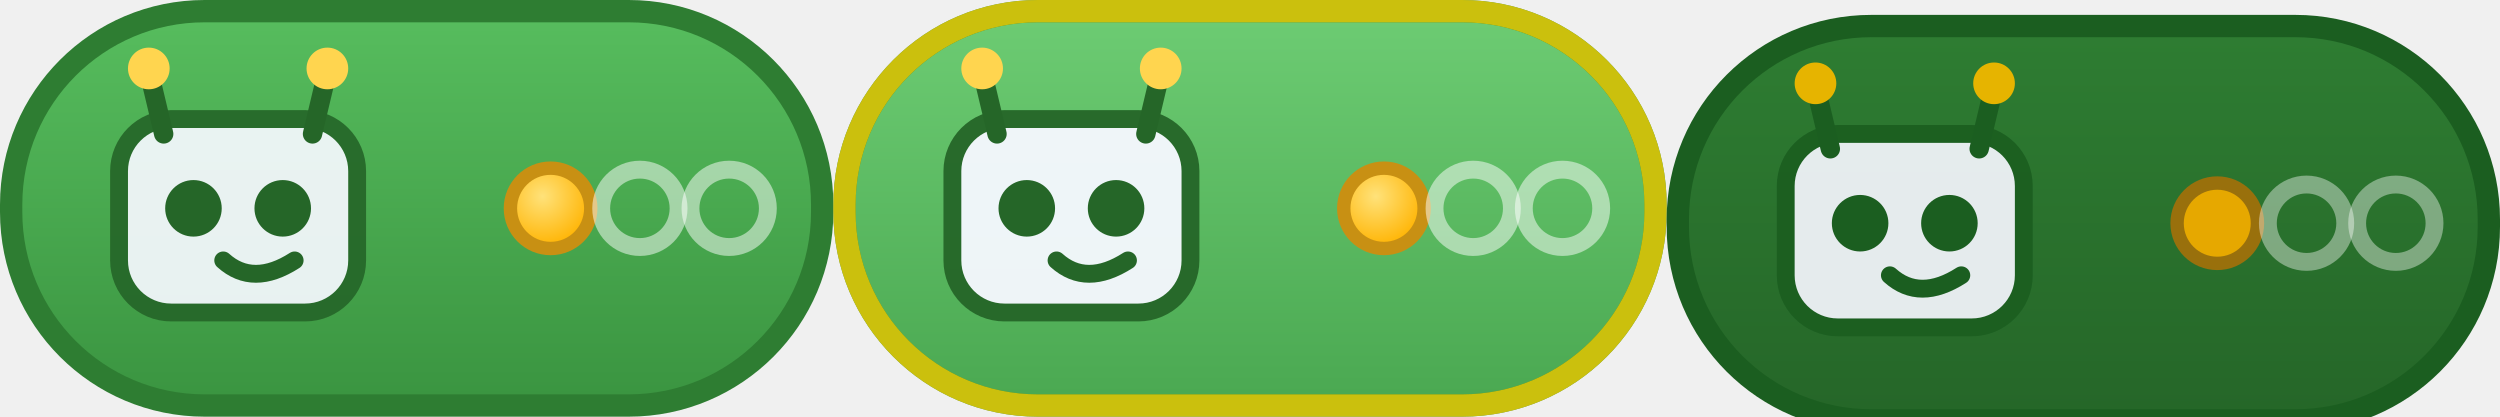
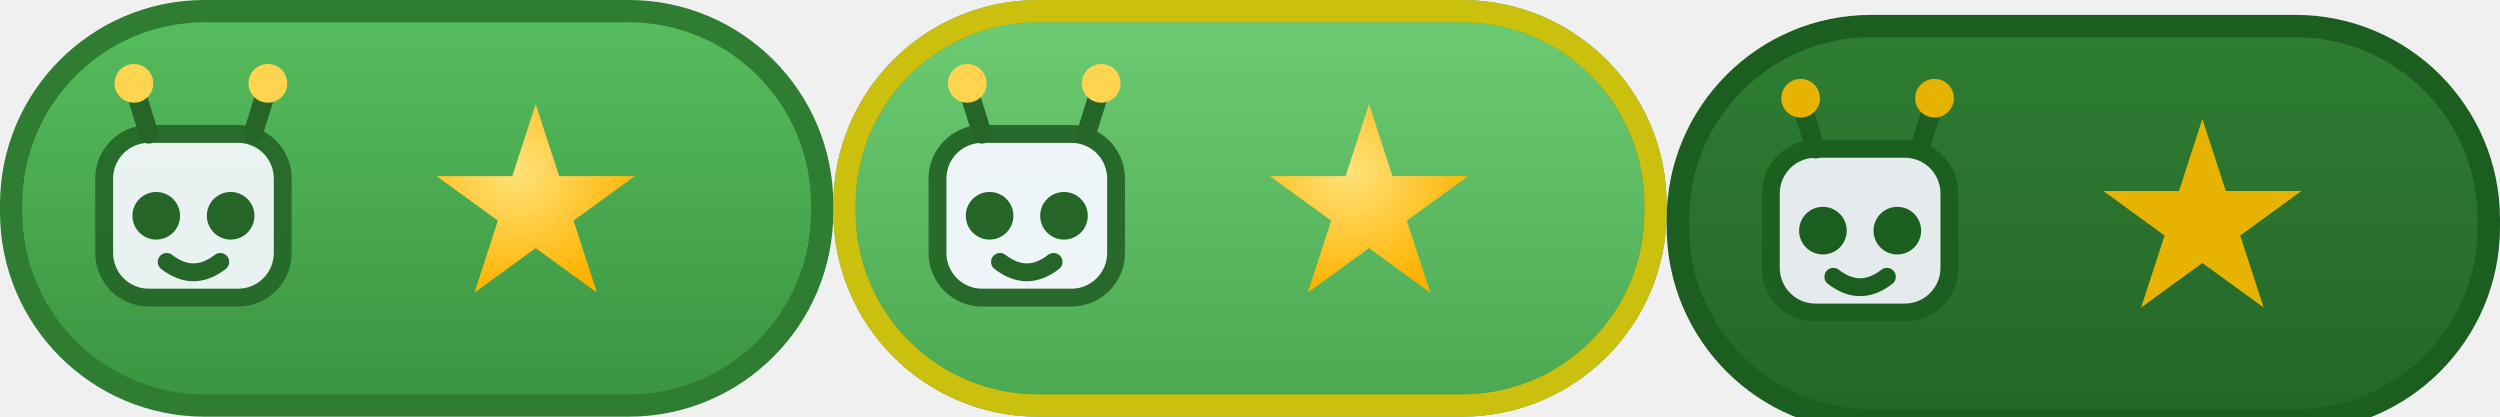
<svg xmlns="http://www.w3.org/2000/svg" width="168" height="28" viewBox="0 0 168 28">
  <defs>
    <linearGradient id="bgN" x1="0%" y1="0%" x2="0%" y2="100%">
      <stop offset="0%" stop-color="#57bd5e" />
      <stop offset="100%" stop-color="#3a9440" />
    </linearGradient>
    <linearGradient id="bgH" x1="0%" y1="0%" x2="0%" y2="100%">
      <stop offset="0%" stop-color="#6dcc73" />
      <stop offset="100%" stop-color="#4aa851" />
    </linearGradient>
    <linearGradient id="bgP" x1="0%" y1="0%" x2="0%" y2="100%">
      <stop offset="0%" stop-color="#2e7d32" />
      <stop offset="100%" stop-color="#256628" />
    </linearGradient>
    <radialGradient id="star" cx="40%" cy="35%" r="65%">
      <stop offset="0%" stop-color="#ffe27a" />
      <stop offset="100%" stop-color="#ffb300" />
    </radialGradient>
  </defs>
  <g>
    <rect x="0.75" y="0.75" width="54.5" height="26.5" rx="13" fill="url(#bgN)" stroke="#2e7d32" stroke-width="1.5" />
-     <rect x="8" y="8" width="16" height="13" rx="3.5" fill="#f6f8ff" opacity="0.92" stroke="#256628" stroke-width="1.2" />
-     <line x1="11" y1="9" x2="10" y2="4.8" stroke="#256628" stroke-width="1.3" stroke-linecap="round" />
-     <line x1="21" y1="9" x2="22" y2="4.8" stroke="#256628" stroke-width="1.3" stroke-linecap="round" />
-     <circle cx="10" cy="4.6" r="1.4" fill="#ffd54f" />
-     <circle cx="22" cy="4.6" r="1.4" fill="#ffd54f" />
-     <circle cx="13" cy="14" r="1.9" fill="#256628" />
-     <circle cx="19" cy="14" r="1.9" fill="#256628" />
-     <path d="M15,17.5 q2,1.8 4.8,0" stroke="#256628" stroke-width="1.2" fill="none" stroke-linecap="round" />
-     <circle cx="37" cy="14" r="2.7" fill="url(#star)" stroke="#c89013" stroke-width="0.9" />
-     <circle cx="43" cy="14" r="2.6" fill="none" stroke="#ffffff" stroke-opacity="0.5" stroke-width="1.2" />
-     <circle cx="49" cy="14" r="2.6" fill="none" stroke="#ffffff" stroke-opacity="0.5" stroke-width="1.2" />
+     <rect x="7" y="9" width="12" height="11" rx="3" fill="#f6f8ff" opacity="0.92" stroke="#256628" stroke-width="1.2" />
+     <line x1="10" y1="9" x2="9" y2="5.8" stroke="#256628" stroke-width="1.3" stroke-linecap="round" />
+     <line x1="17" y1="9" x2="18" y2="5.8" stroke="#256628" stroke-width="1.3" stroke-linecap="round" />
+     <circle cx="9" cy="5.6" r="1.3" fill="#ffd54f" />
+     <circle cx="18" cy="5.6" r="1.3" fill="#ffd54f" />
+     <circle cx="10.5" cy="14.5" r="1.6" fill="#256628" />
+     <circle cx="15.5" cy="14.5" r="1.6" fill="#256628" />
+     <path d="M11.2,17.6 q1.8,1.4 3.6,0" stroke="#256628" stroke-width="1.2" fill="none" stroke-linecap="round" />
+     <g transform="translate(36,14) scale(7)">
+       <path d="M0,-1 L0.225,-0.309 L0.951,-0.309 L0.363,0.118 L0.588,0.809 L0,0.382 L-0.588,0.809 L-0.363,0.118 L-0.951,-0.309 L-0.225,-0.309 Z" fill="url(#star)" />
+     </g>
  </g>
  <g transform="translate(56,0)">
    <rect x="0.75" y="0.75" width="54.5" height="26.5" rx="13" fill="url(#bgH)" stroke="#2e7d32" stroke-width="1.5" />
    <rect x="0.75" y="0.75" width="54.5" height="26.5" rx="13" fill="none" stroke="#ffd700" stroke-opacity="0.75" stroke-width="1.5" />
-     <rect x="8" y="8" width="16" height="13" rx="3.5" fill="#f6f8ff" opacity="0.95" stroke="#256628" stroke-width="1.2" />
-     <line x1="11" y1="9" x2="10" y2="4.8" stroke="#256628" stroke-width="1.3" stroke-linecap="round" />
-     <line x1="21" y1="9" x2="22" y2="4.8" stroke="#256628" stroke-width="1.3" stroke-linecap="round" />
-     <circle cx="10" cy="4.6" r="1.4" fill="#ffd54f" />
-     <circle cx="22" cy="4.6" r="1.4" fill="#ffd54f" />
-     <circle cx="13" cy="14" r="1.9" fill="#256628" />
-     <circle cx="19" cy="14" r="1.9" fill="#256628" />
-     <path d="M15,17.5 q2,1.8 4.8,0" stroke="#256628" stroke-width="1.2" fill="none" stroke-linecap="round" />
-     <circle cx="37" cy="14" r="2.7" fill="url(#star)" stroke="#c89013" stroke-width="0.9" />
-     <circle cx="43" cy="14" r="2.6" fill="none" stroke="#ffffff" stroke-opacity="0.5" stroke-width="1.2" />
-     <circle cx="49" cy="14" r="2.6" fill="none" stroke="#ffffff" stroke-opacity="0.5" stroke-width="1.2" />
+     <rect x="7" y="9" width="12" height="11" rx="3" fill="#f6f8ff" opacity="0.95" stroke="#256628" stroke-width="1.2" />
+     <line x1="10" y1="9" x2="9" y2="5.8" stroke="#256628" stroke-width="1.3" stroke-linecap="round" />
+     <line x1="17" y1="9" x2="18" y2="5.8" stroke="#256628" stroke-width="1.3" stroke-linecap="round" />
+     <circle cx="9" cy="5.6" r="1.3" fill="#ffd54f" />
+     <circle cx="18" cy="5.6" r="1.3" fill="#ffd54f" />
+     <circle cx="10.5" cy="14.5" r="1.6" fill="#256628" />
+     <circle cx="15.5" cy="14.5" r="1.6" fill="#256628" />
+     <path d="M11.2,17.6 q1.8,1.4 3.6,0" stroke="#256628" stroke-width="1.2" fill="none" stroke-linecap="round" />
+     <g transform="translate(36,14) scale(7)">
+       <path d="M0,-1 L0.225,-0.309 L0.951,-0.309 L0.363,0.118 L0.588,0.809 L0,0.382 L-0.588,0.809 L-0.363,0.118 L-0.951,-0.309 L-0.225,-0.309 Z" fill="url(#star)" />
+     </g>
  </g>
  <g transform="translate(112,1)">
    <rect x="0.75" y="0.75" width="54.5" height="26.5" rx="13" fill="url(#bgP)" stroke="#1b5e20" stroke-width="1.5" />
-     <rect x="8" y="8" width="16" height="13" rx="3.5" fill="#eef1f7" opacity="0.95" stroke="#1b5e20" stroke-width="1.2" />
-     <line x1="11" y1="9" x2="10" y2="4.8" stroke="#1b5e20" stroke-width="1.3" stroke-linecap="round" />
-     <line x1="21" y1="9" x2="22" y2="4.8" stroke="#1b5e20" stroke-width="1.3" stroke-linecap="round" />
-     <circle cx="10" cy="4.6" r="1.4" fill="#e6b400" />
-     <circle cx="22" cy="4.6" r="1.4" fill="#e6b400" />
-     <circle cx="13" cy="14" r="1.9" fill="#1b5e20" />
-     <circle cx="19" cy="14" r="1.9" fill="#1b5e20" />
-     <path d="M15,17.5 q2,1.8 4.8,0" stroke="#1b5e20" stroke-width="1.2" fill="none" stroke-linecap="round" />
-     <circle cx="37" cy="14" r="2.7" fill="#e6a800" stroke="#99700c" stroke-width="0.9" />
-     <circle cx="43" cy="14" r="2.6" fill="none" stroke="#ffffff" stroke-opacity="0.4" stroke-width="1.2" />
-     <circle cx="49" cy="14" r="2.6" fill="none" stroke="#ffffff" stroke-opacity="0.4" stroke-width="1.2" />
+     <rect x="7" y="9" width="12" height="11" rx="3" fill="#eef1f7" opacity="0.95" stroke="#1b5e20" stroke-width="1.2" />
+     <line x1="10" y1="9" x2="9" y2="5.8" stroke="#1b5e20" stroke-width="1.3" stroke-linecap="round" />
+     <line x1="17" y1="9" x2="18" y2="5.8" stroke="#1b5e20" stroke-width="1.3" stroke-linecap="round" />
+     <circle cx="9" cy="5.6" r="1.3" fill="#e6b400" />
+     <circle cx="18" cy="5.6" r="1.3" fill="#e6b400" />
+     <circle cx="10.5" cy="14.5" r="1.6" fill="#1b5e20" />
+     <circle cx="15.5" cy="14.5" r="1.6" fill="#1b5e20" />
+     <path d="M11.2,17.6 q1.8,1.4 3.6,0" stroke="#1b5e20" stroke-width="1.2" fill="none" stroke-linecap="round" />
+     <g transform="translate(36,14) scale(7)">
+       <path d="M0,-1 L0.225,-0.309 L0.951,-0.309 L0.363,0.118 L0.588,0.809 L0,0.382 L-0.588,0.809 L-0.363,0.118 L-0.951,-0.309 L-0.225,-0.309 Z" fill="#e6b400" />
+     </g>
  </g>
</svg>
